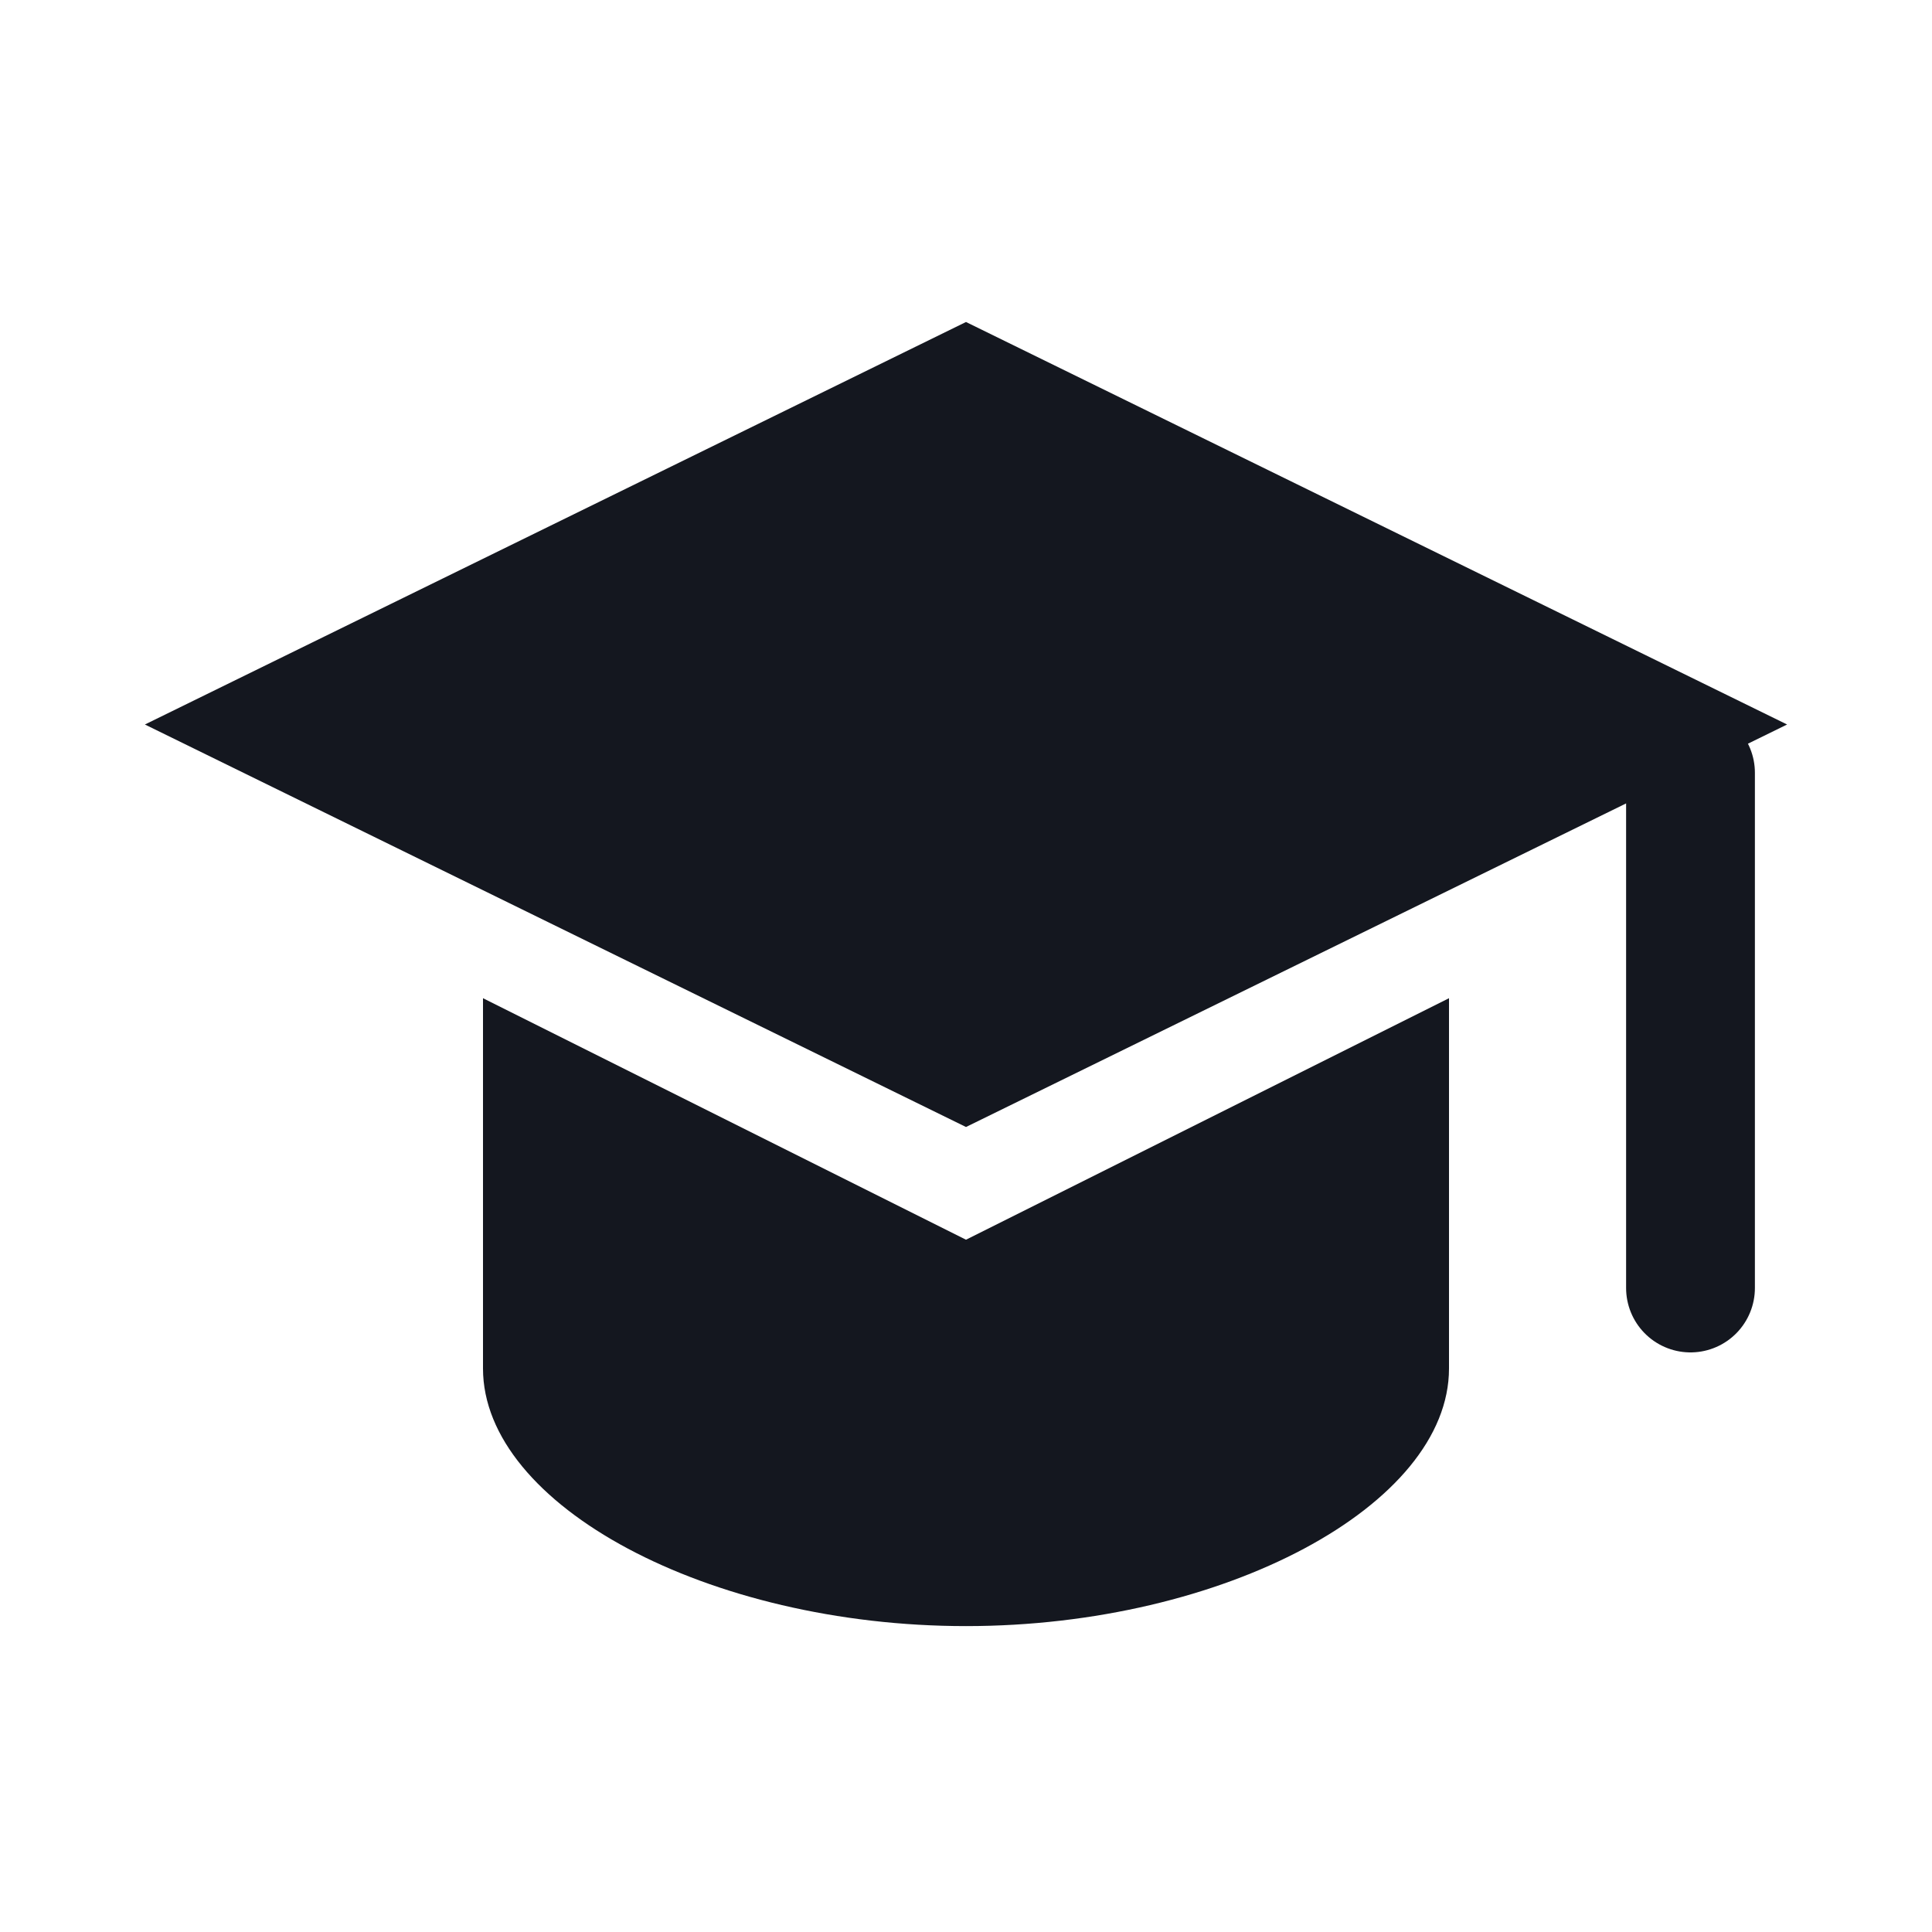
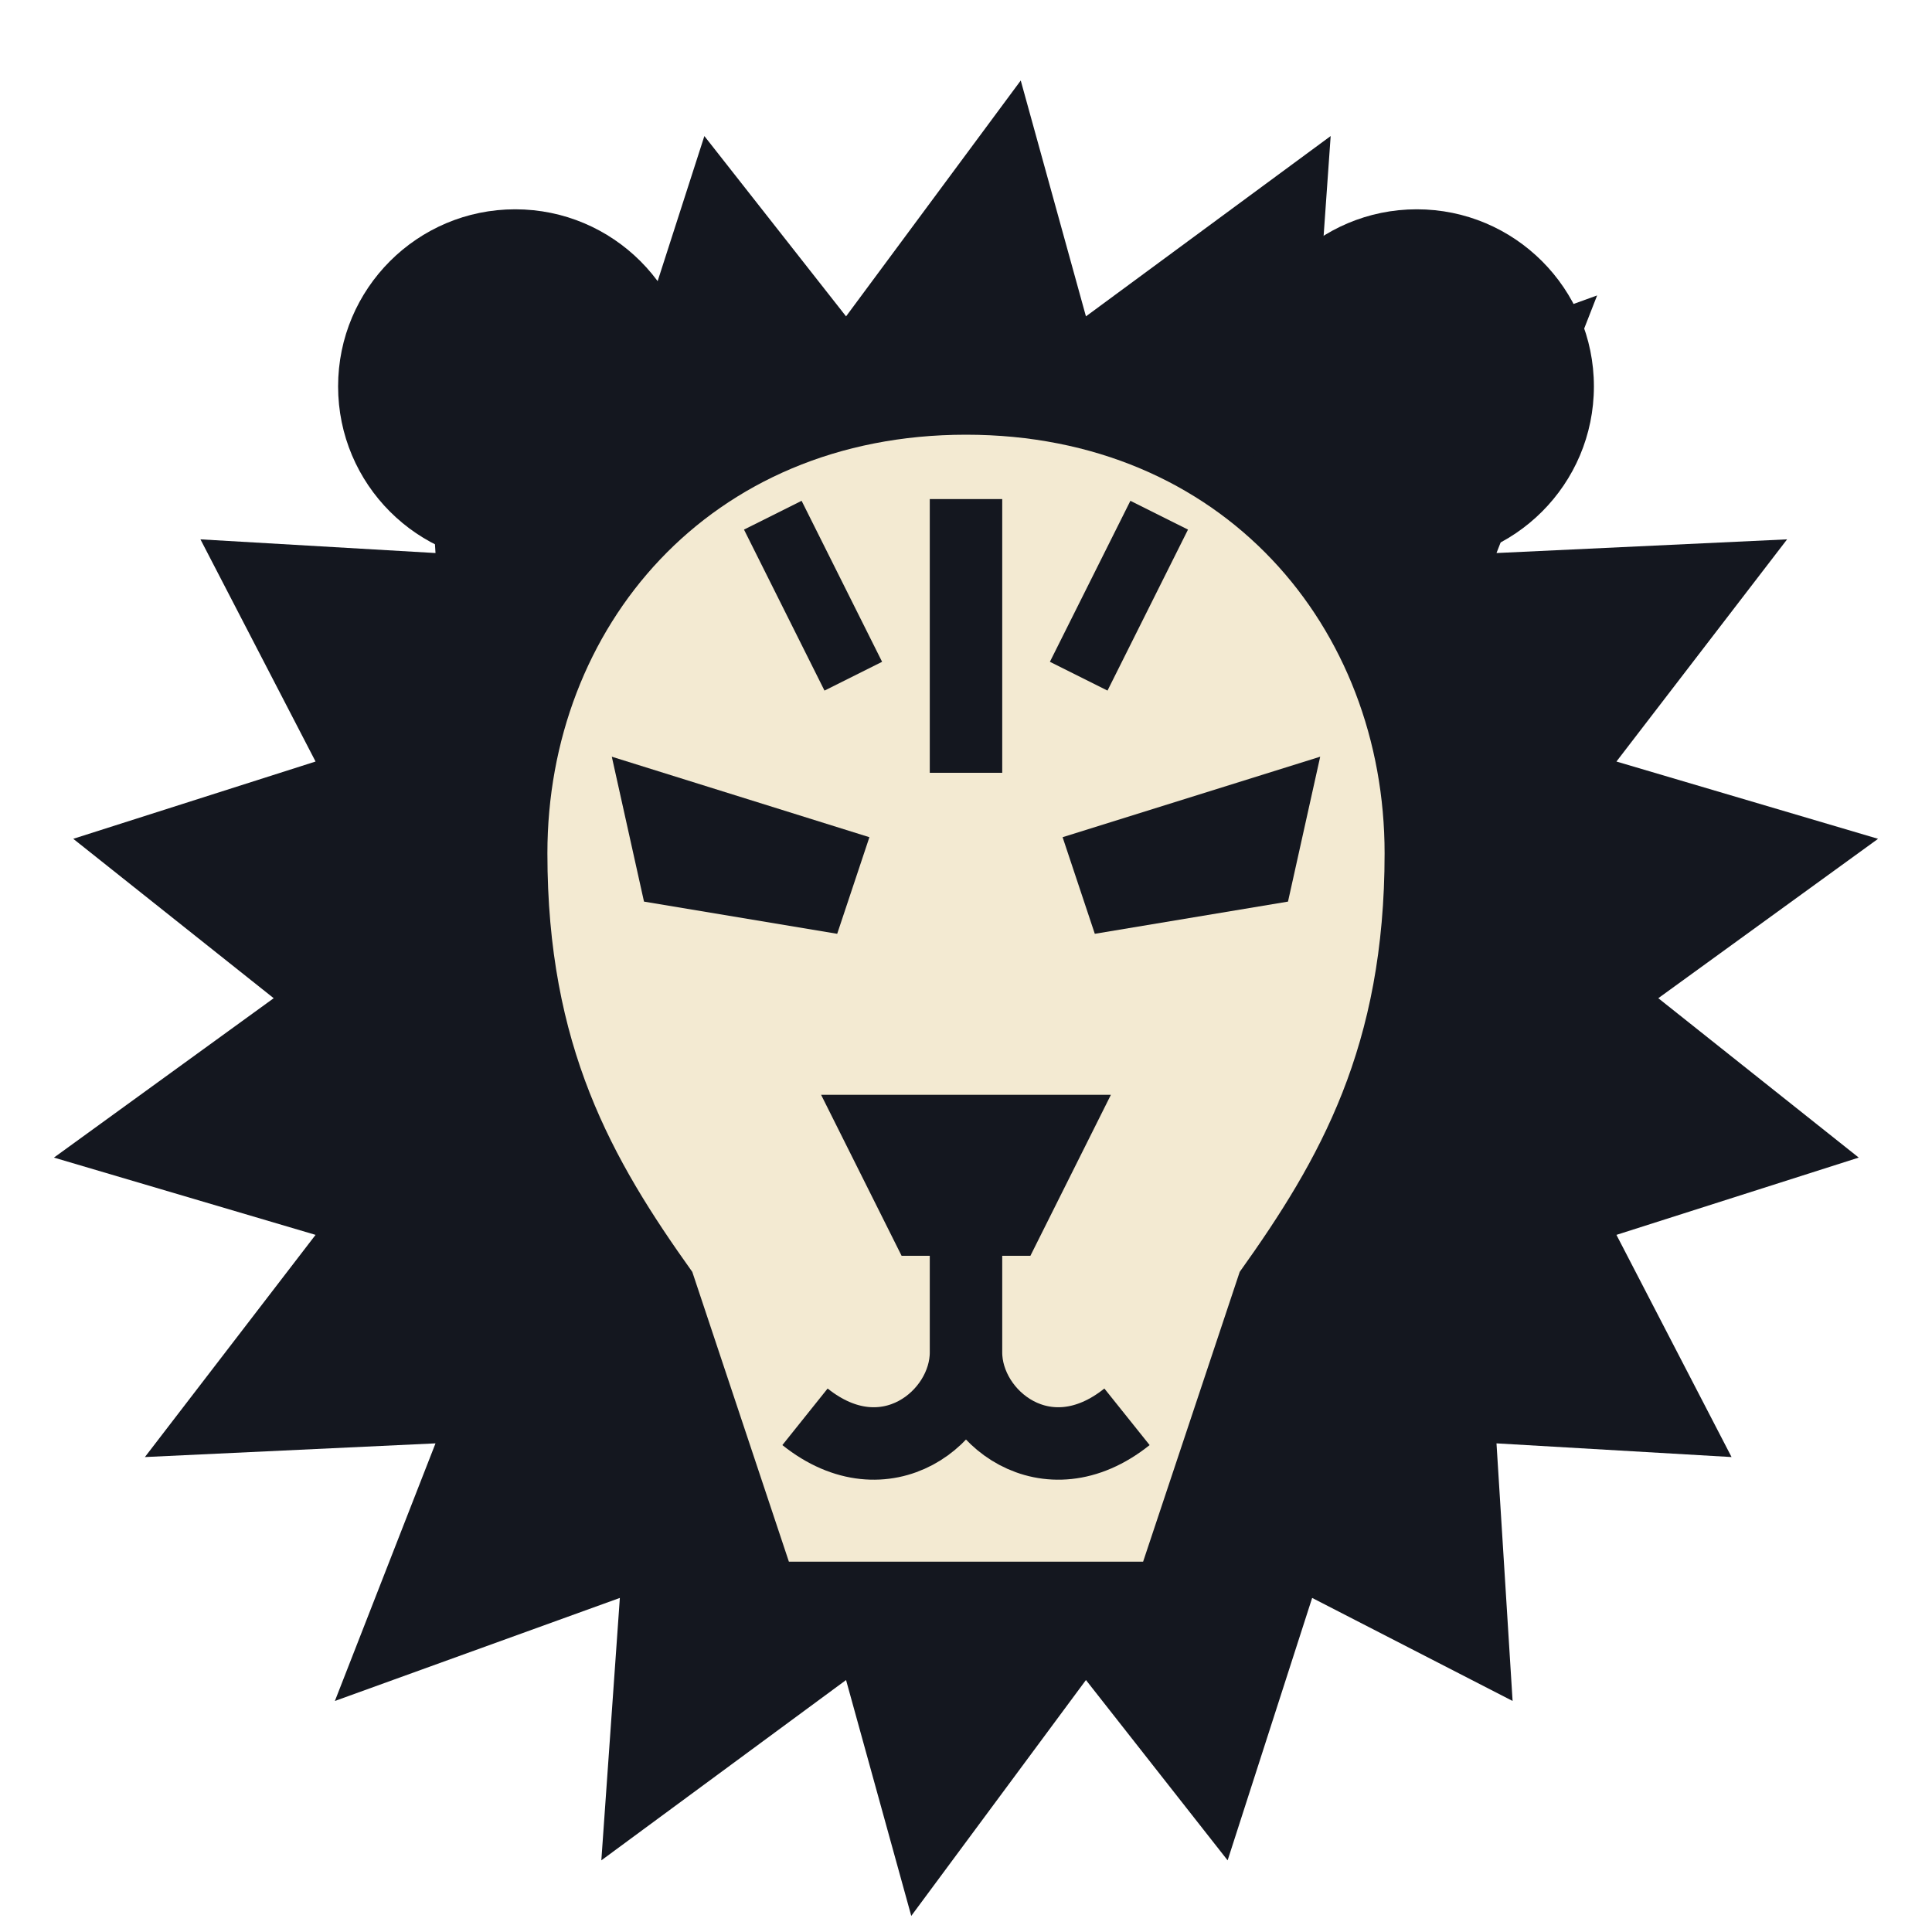
<svg xmlns="http://www.w3.org/2000/svg" viewBox="0 0 24 24" width="128" height="128" fill="#14171f" stroke="none">
-   <polygon points="1.8,9 12,4 22.2,9 12,14" />
-   <path d="M6 12.4v4.6c0 1.7 2.8 3.2 6 3.2s6-1.5 6-3.2v-4.6l-6 3z" />
-   <path fill="none" stroke="#14171f" stroke-width="1.6" stroke-linecap="round" stroke-linejoin="round" d="M21 9.6v6.4" />
+   <polygon points="12.68,1.00 13.49,3.93 16.53,1.69 16.30,4.95 19.84,3.67 18.59,6.87 22.20,6.70 20.08,9.46 23.33,10.42 20.60,12.40 23.09,14.38 20.08,15.34 21.51,18.10 18.59,17.93 18.79,21.13 16.30,19.85 15.25,23.11 13.49,20.87 11.32,23.80 10.51,20.87 7.47,23.11 7.70,19.85 4.16,21.13 5.41,17.93 1.80,18.10 3.92,15.34 0.67,14.38 3.40,12.40 0.91,10.42 3.92,9.46 2.49,6.70 5.41,6.87 5.21,3.67 7.70,4.95 8.75,1.69 10.51,3.93" />
+   <circle cx="6.4" cy="4.8" r="2.2" />
+   <circle cx="17.6" cy="4.8" r="2.2" />
+   <path d="M12 5.4C8.8 5.4 6.8 7.8 6.8 10.6C6.8 13 7.6 14.4 8.6 15.8L9.8 19.4H14.2L15.4 15.8C16.4 14.4 17.2 13 17.2 10.6C17.2 7.8 15.2 5.4 12 5.4Z" fill="#f3ead2" />
+   <path d="M7.6 9.4L10.8 10.4L10.4 11.6L8 11.2zM16.4 9.4L13.2 10.4L13.6 11.6L16 11.2z" />
+   <path d="M10.2 13.6H13.8L12.8 15.6H11.2z" />
+   <path fill="none" stroke="#14171f" stroke-width="0.9" stroke-linecap="butt" stroke-linejoin="miter" d="M12 15.6V16.8M10 17.6C11 18.4 12 17.6 12 16.8C12 17.6 13 18.4 14 17.6M12 6.2V9.6" />
+   <path fill="none" stroke="#14171f" stroke-width="0.8" stroke-linecap="butt" stroke-linejoin="miter" d="M9.6 6.4L10.6 8.4M14.4 6.4L13.4 8.4" />
</svg>
